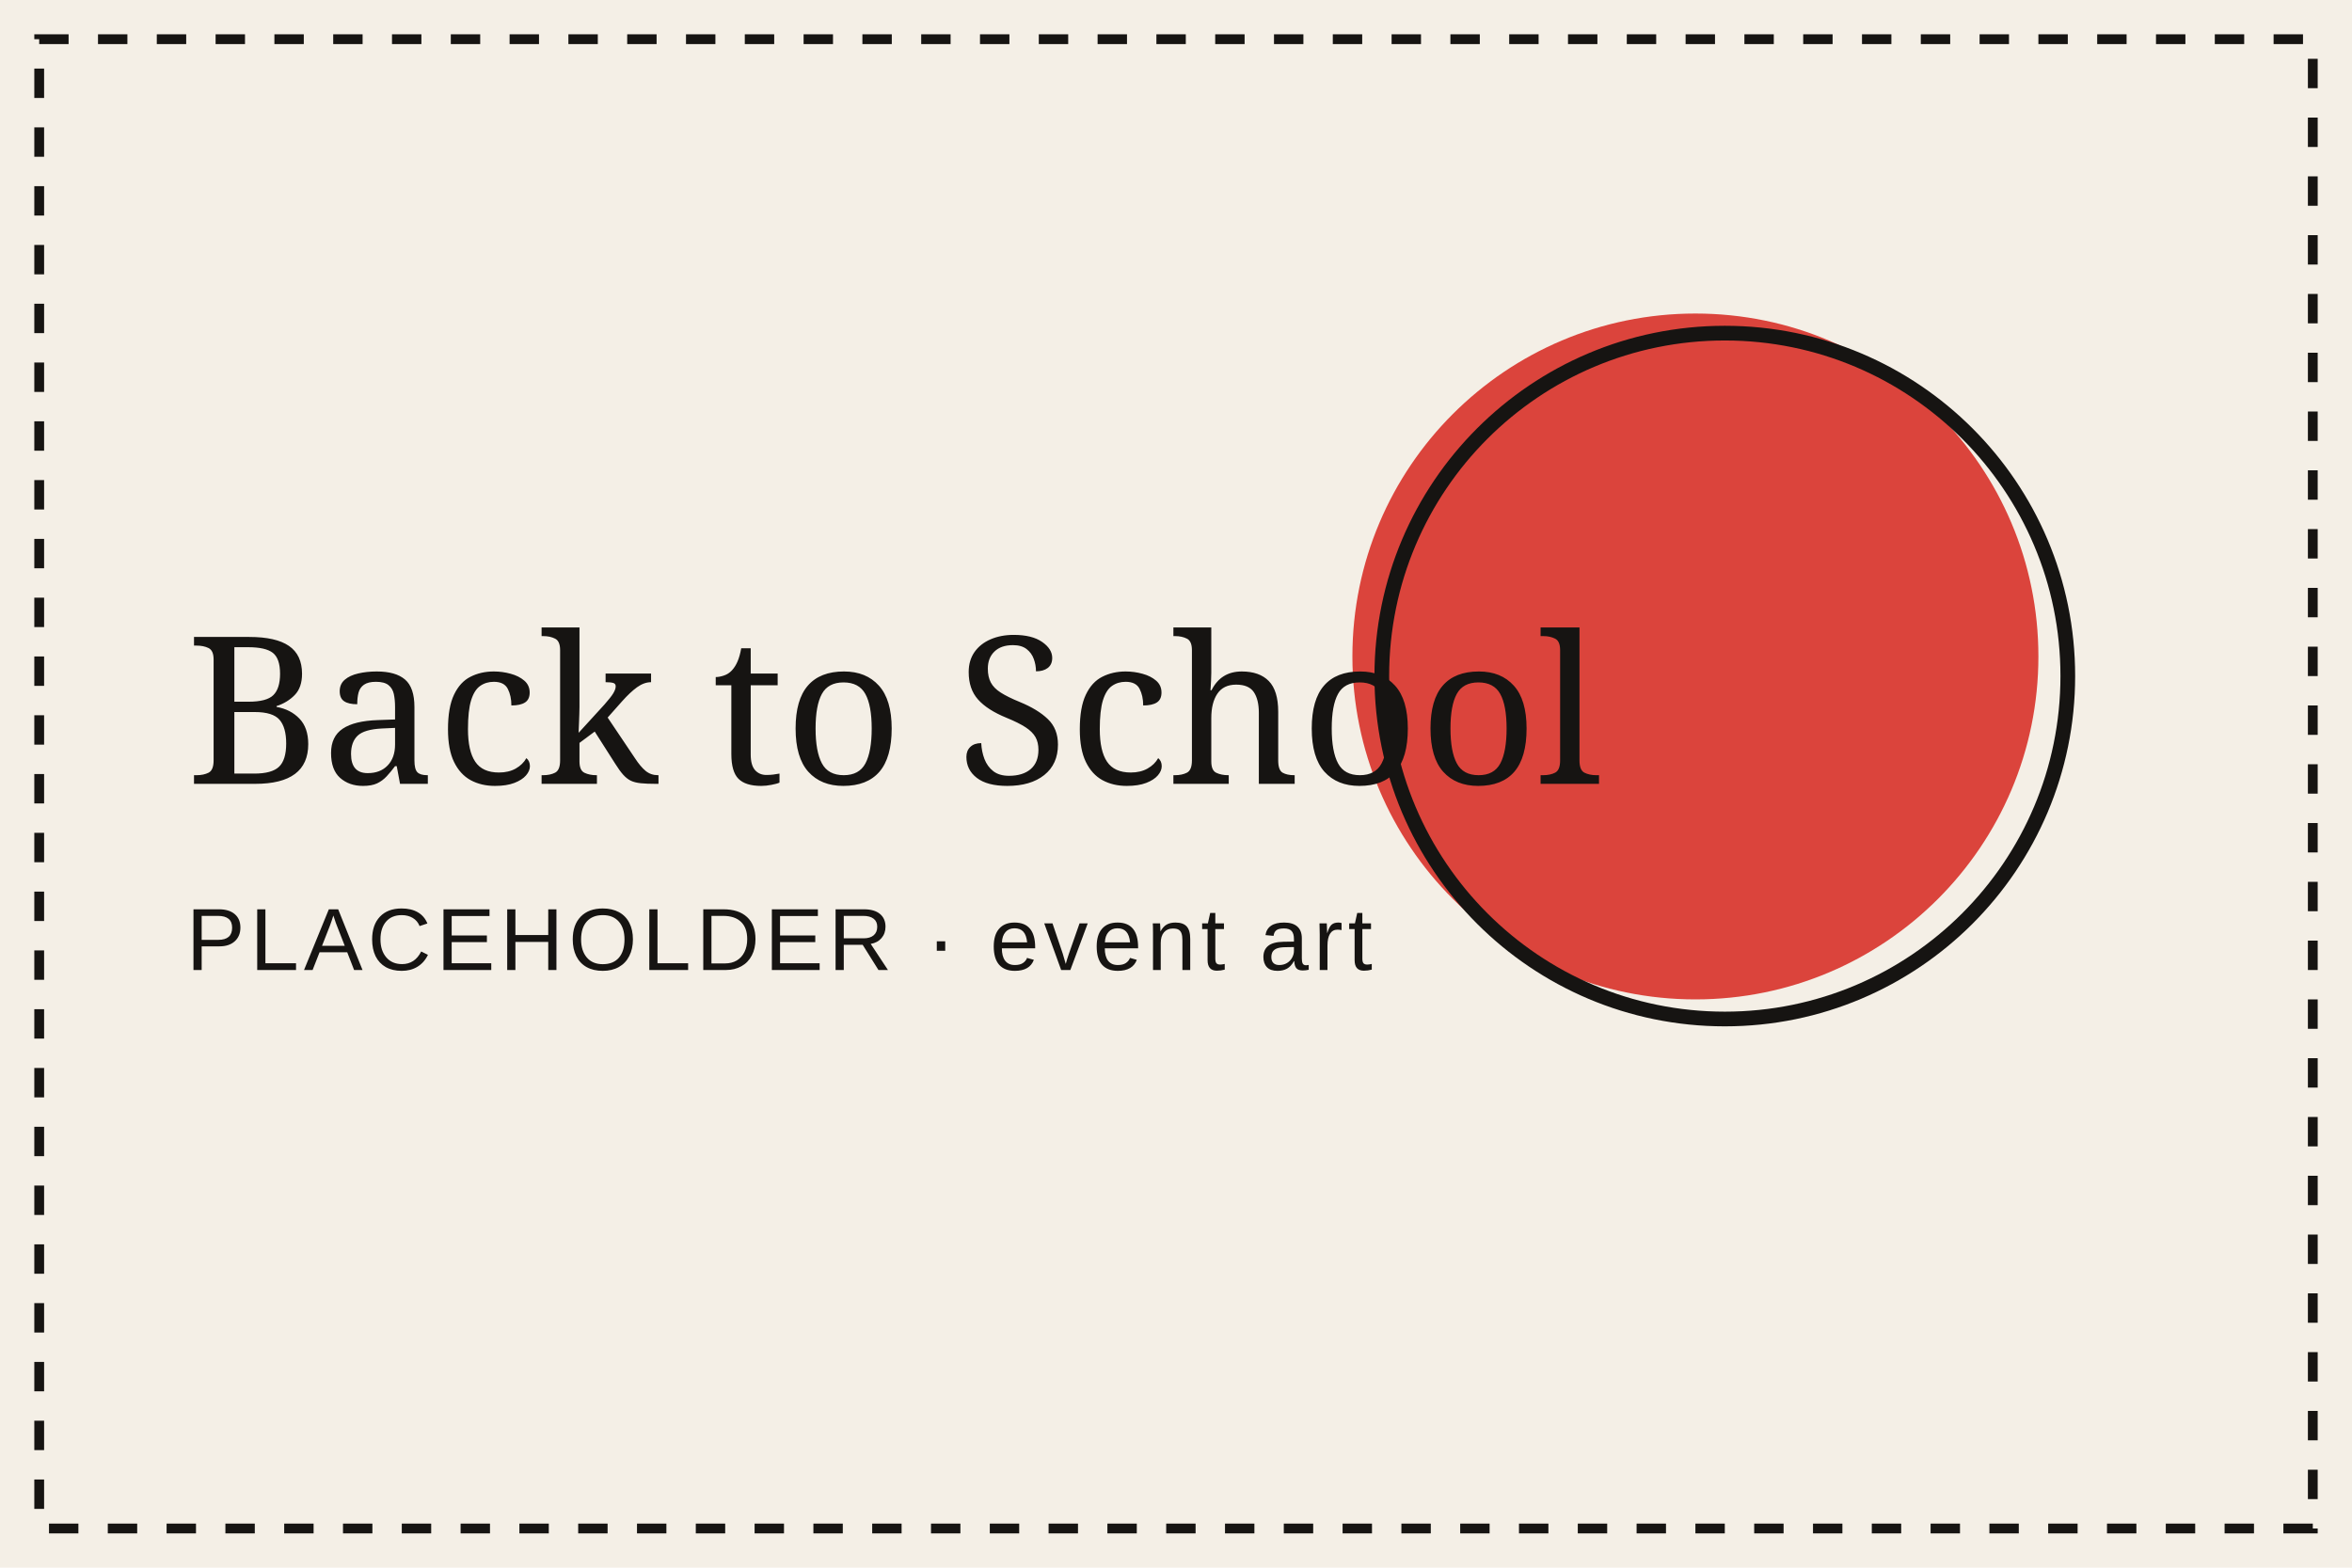
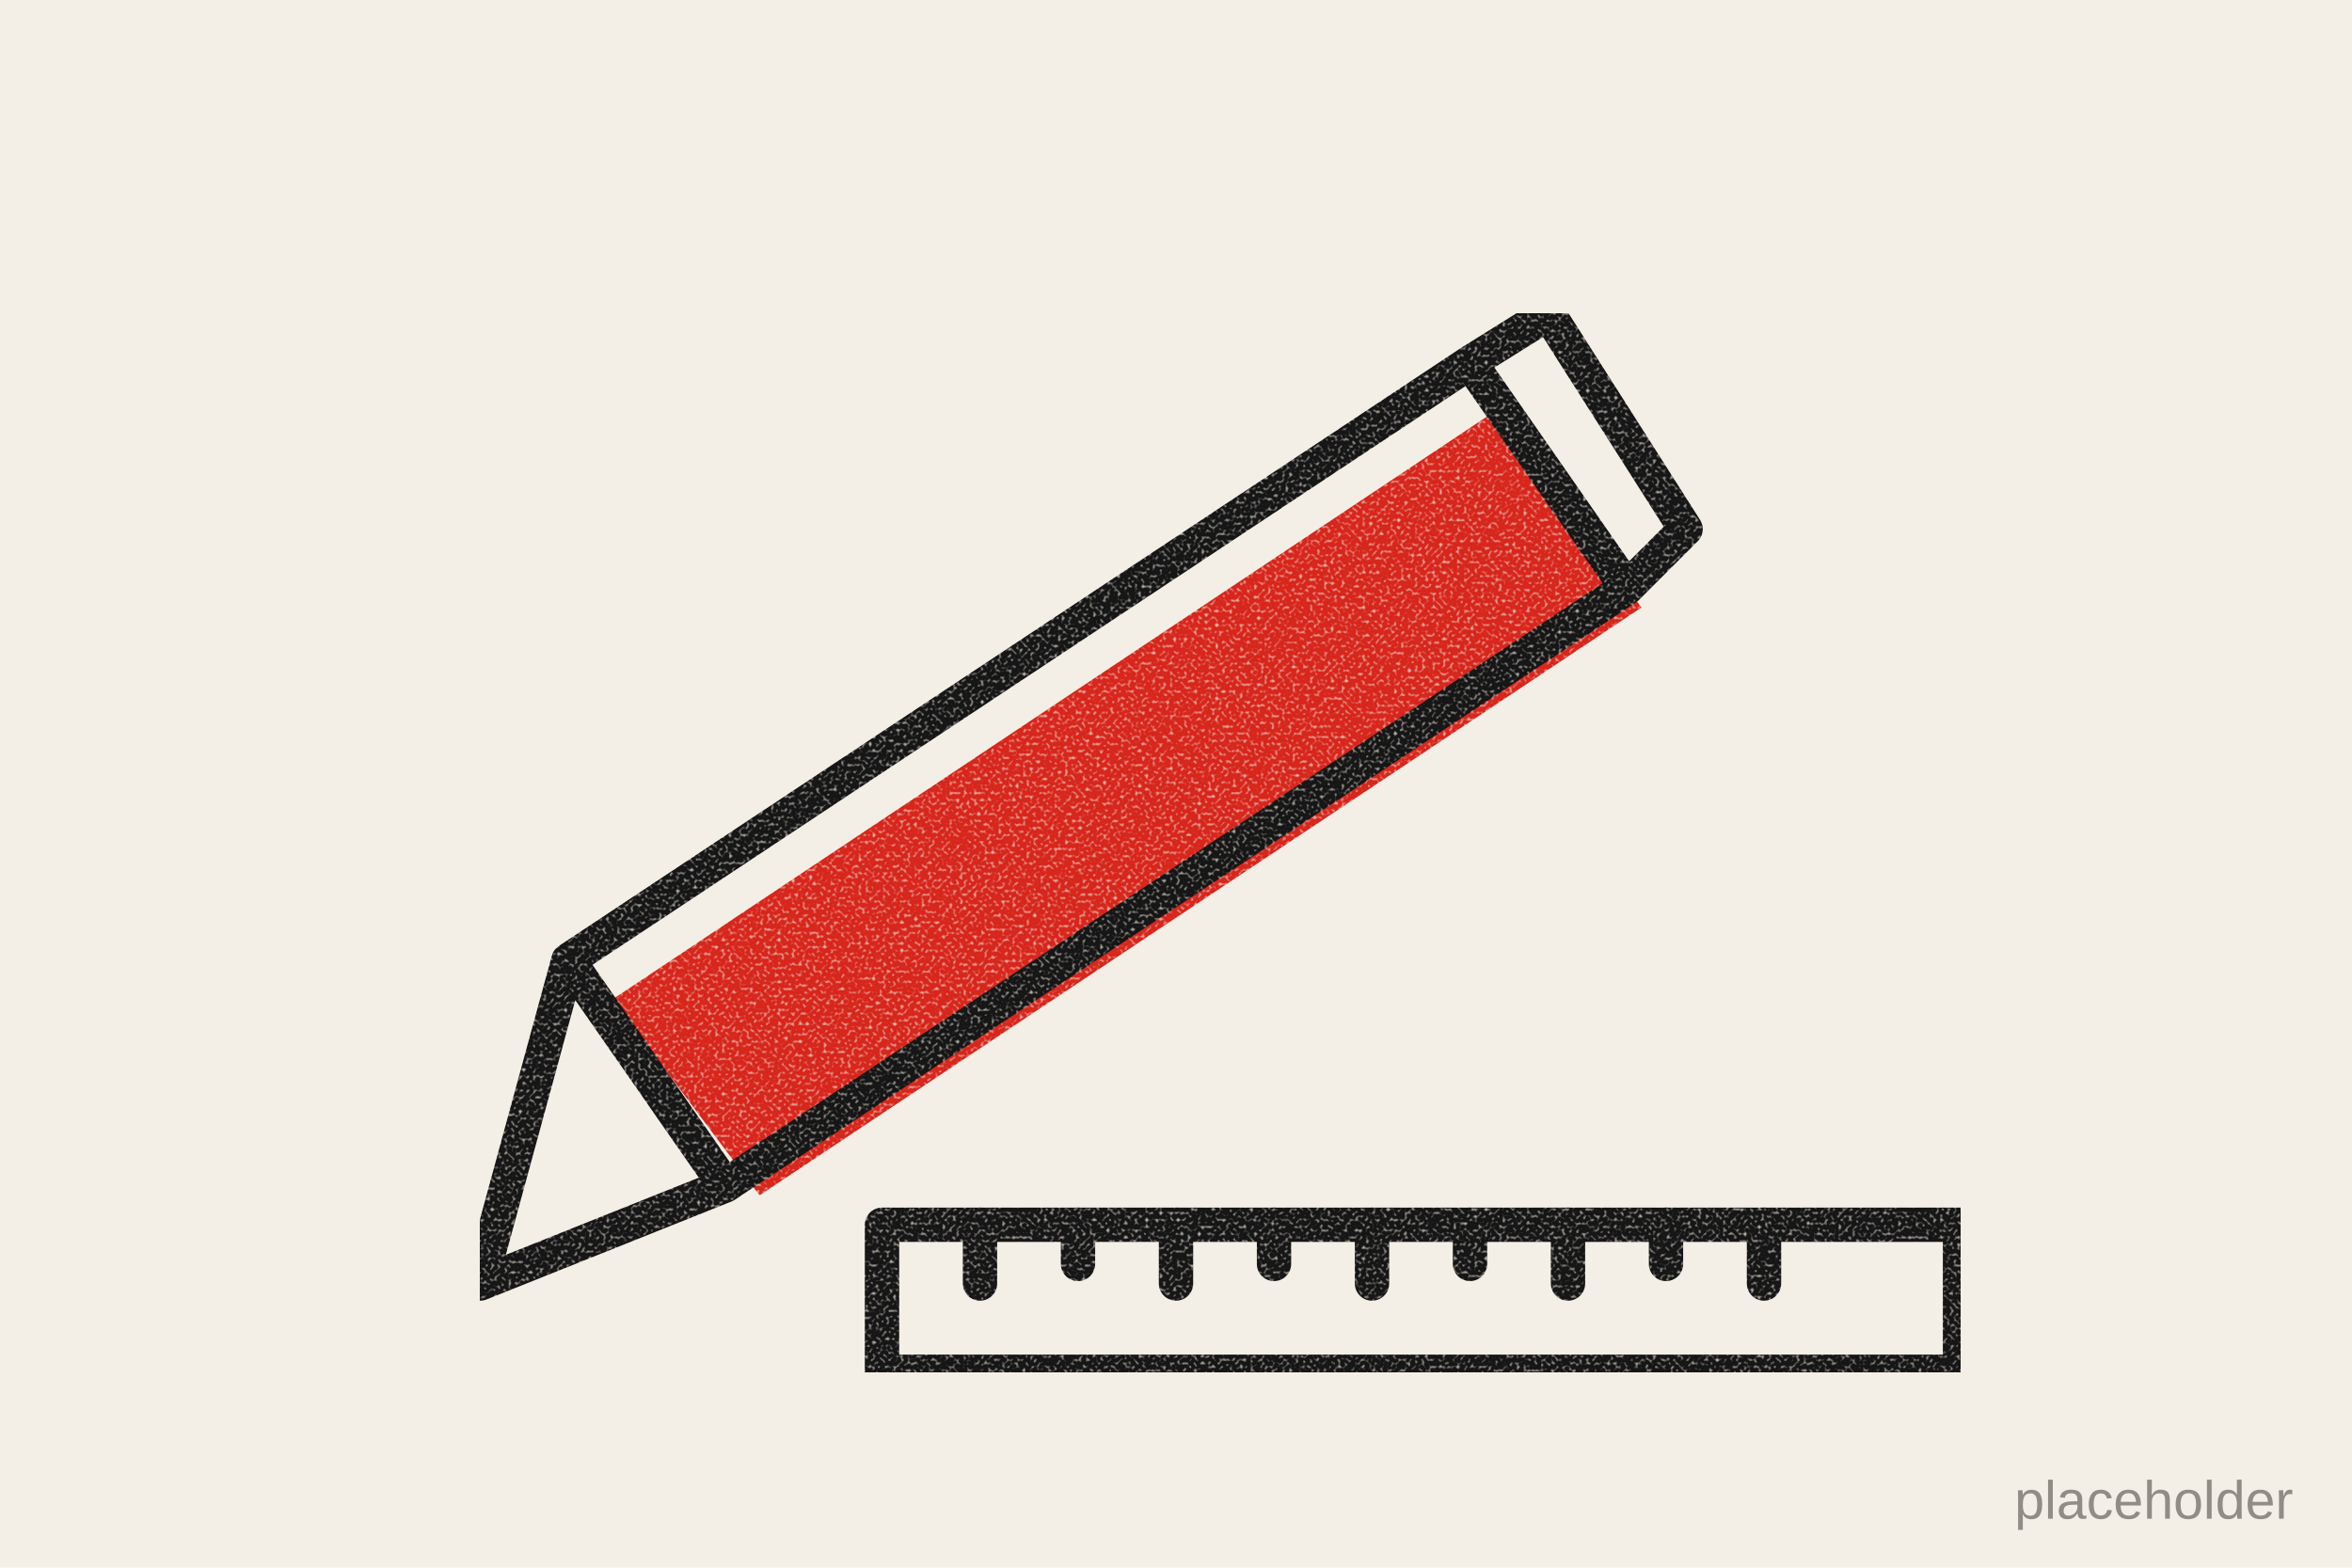
<svg xmlns="http://www.w3.org/2000/svg" width="480" height="320" viewBox="0 0 480 320">
+   <defs>
+     <filter id="g" x="0" y="0" width="100%" height="100%">
+       <feTurbulence type="fractalNoise" baseFrequency="1.4" numOctaves="1" seed="12" result="n" />
+       <feColorMatrix in="n" type="matrix" values="0 0 0 0 0 0 0 0 0 0 0 0 0 0 0 0 0 0 -2.4 2.25" result="m" />
+       <feComposite in="SourceGraphic" in2="m" operator="in" />
+     </filter>
+   </defs>
  <rect width="480" height="320" fill="#F4EFE6" />
-   <rect x="8" y="8" width="464" height="304" fill="none" stroke="#161412" stroke-width="2" stroke-dasharray="6 6" />
-   <circle cx="346" cy="134" r="70" fill="#D7261E" opacity=".85" />
-   <circle cx="352" cy="138" r="70" fill="none" stroke="#161412" stroke-width="3" />
-   <text x="38" y="160" font-family="Georgia,serif" font-size="42" fill="#161412">Back to School</text>
-   <text x="38" y="198" font-family="Arial,sans-serif" font-size="18" fill="#161412" letter-spacing="1">PLACEHOLDER · event art</text>
+   <g filter="url(#g)">
+     <g fill="#D7261E" transform="translate(5 4)">
+       <path d="M120 200 L300 80 L330 120 L150 240z" />
+     </g>
+     <g fill="none" stroke="#161412" stroke-width="7" stroke-linecap="round" stroke-linejoin="round">
+       <path d="M116 196 L300 74 L332 120 L148 242z M116 196 L98 262 L148 242 M300 74 L316 64 L344 108 L332 120" />
+       <rect x="180" y="250" width="220" height="30" />
+       <path d="M200 250 v12 M220 250 v8 M240 250 v12 M260 250 v8 M280 250 v12 M300 250 v8 M320 250 v12 M340 250 v8 M360 250 v12" />
+     </g>
+   </g>
+   <text x="468" y="310" text-anchor="end" font-family="Arial,sans-serif" font-size="11" fill="#161412" opacity=".45">placeholder</text>
</svg>
